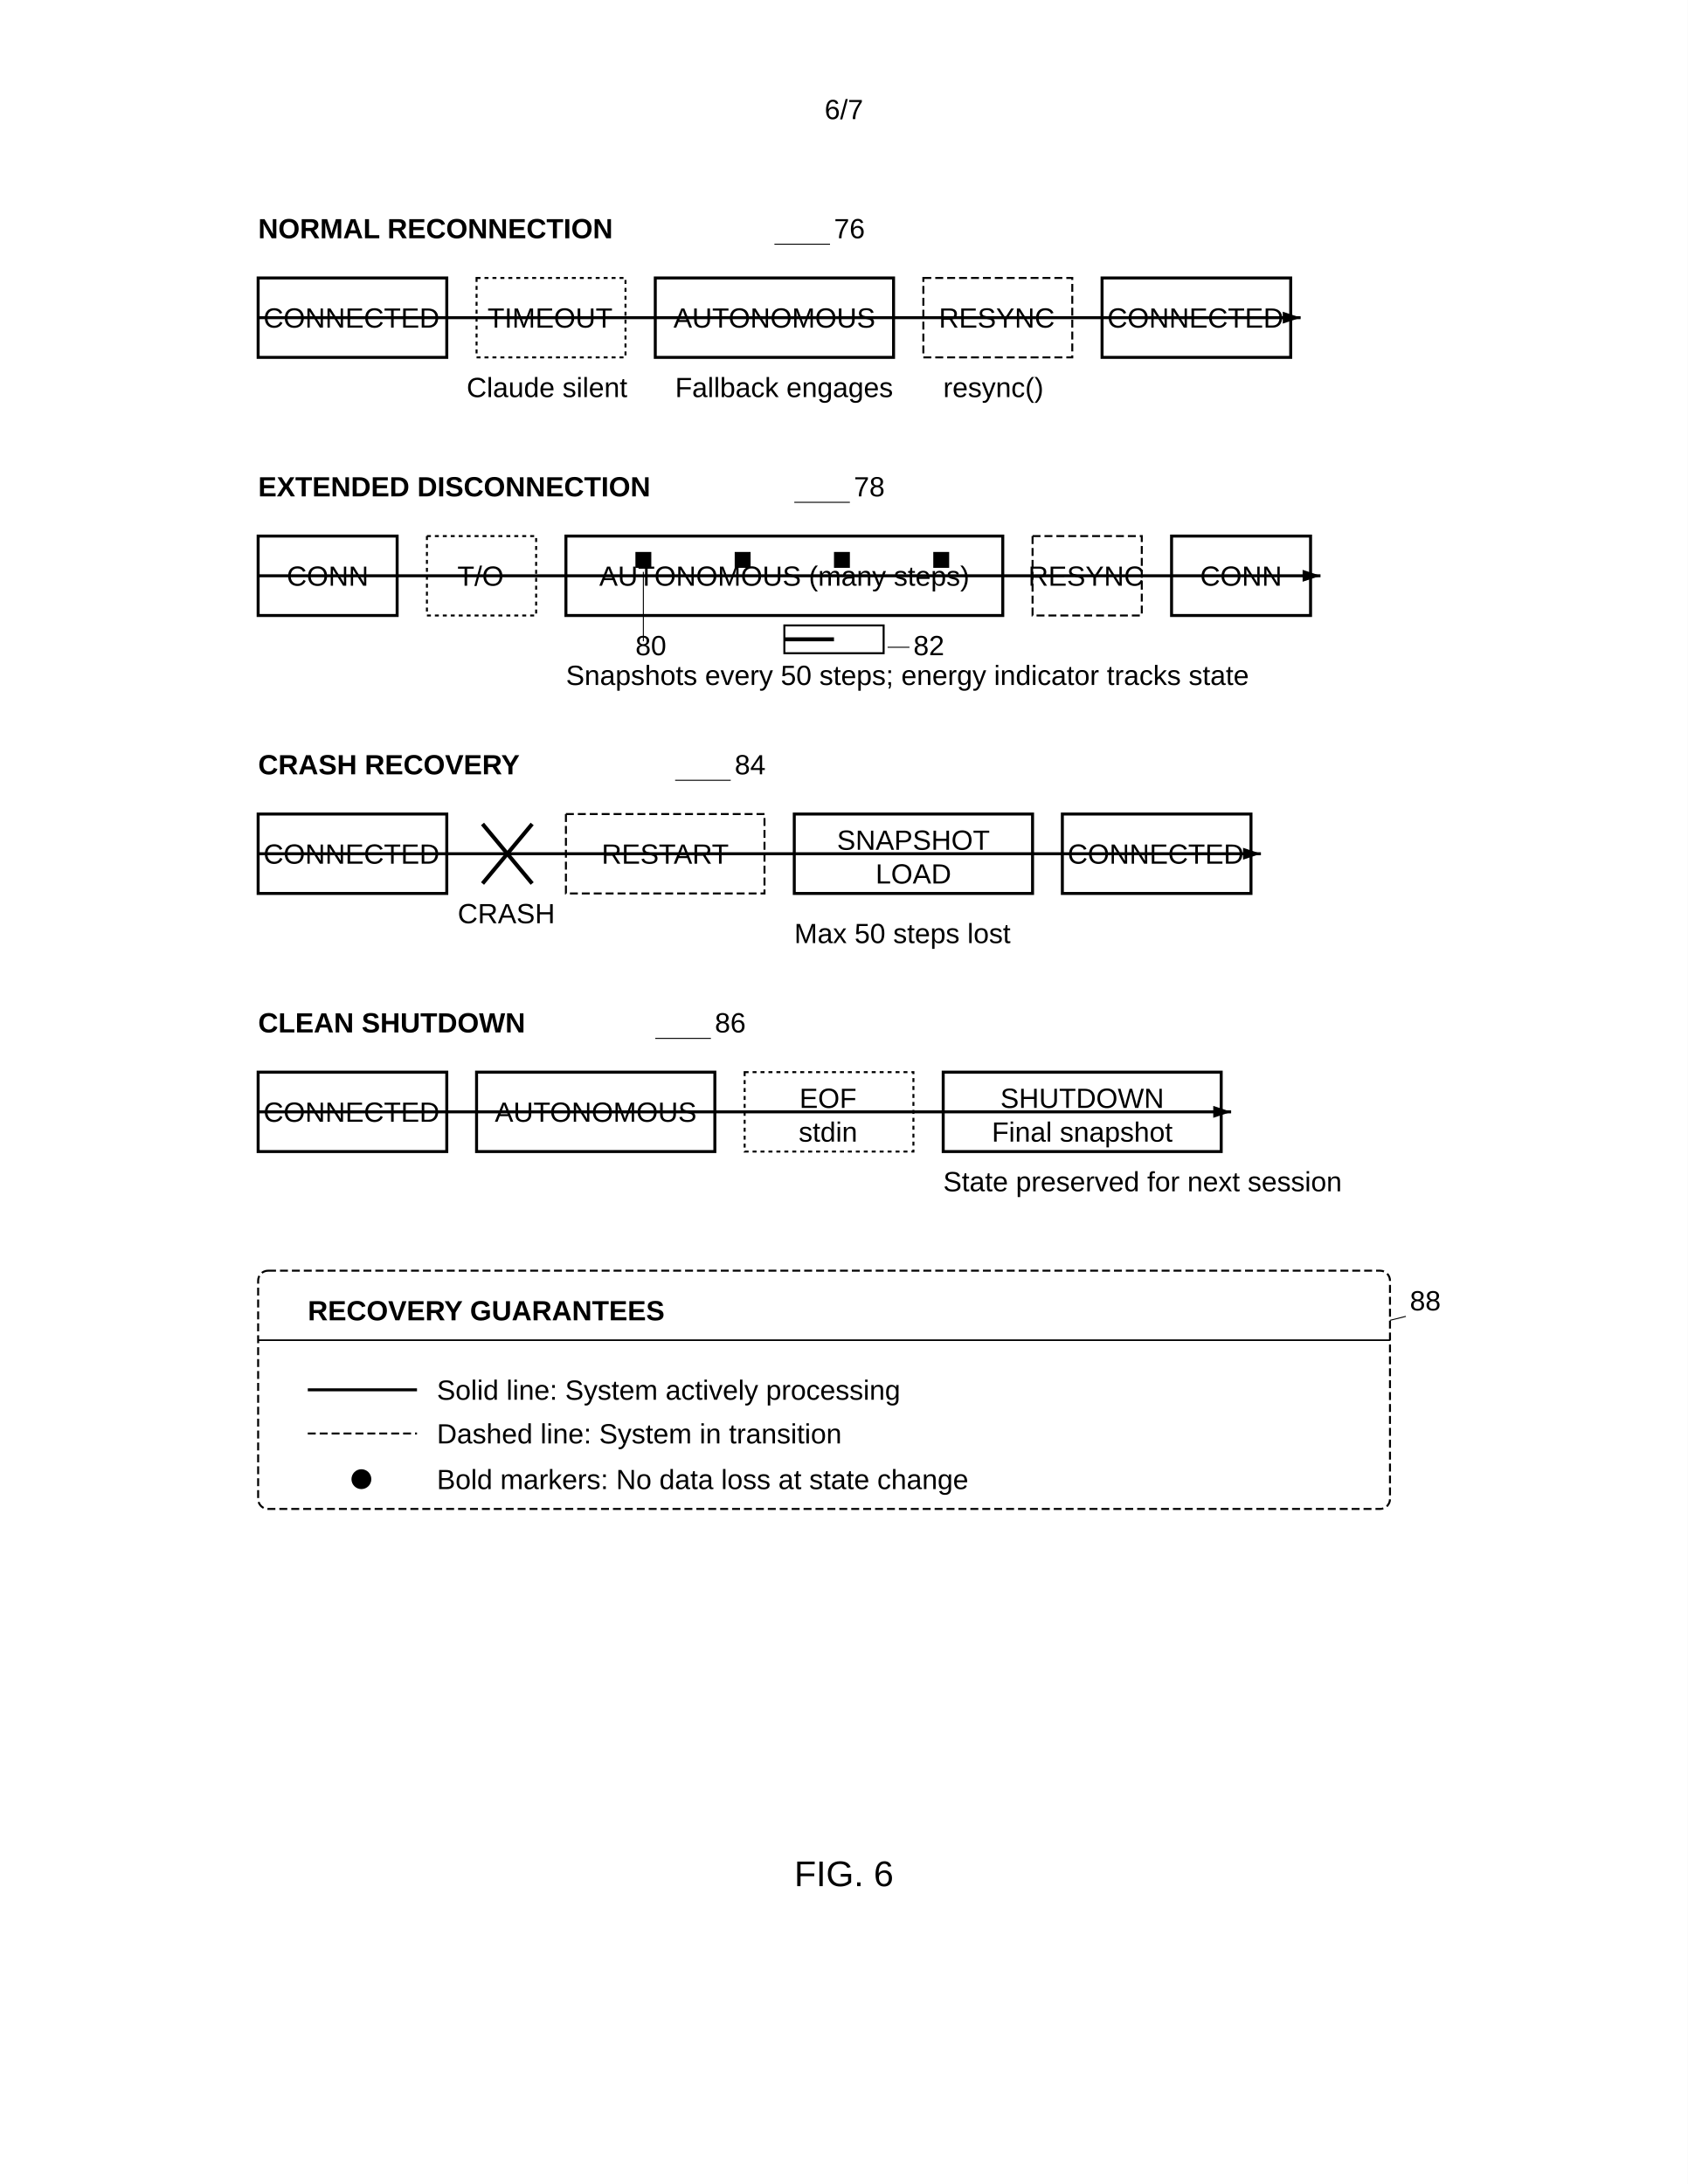
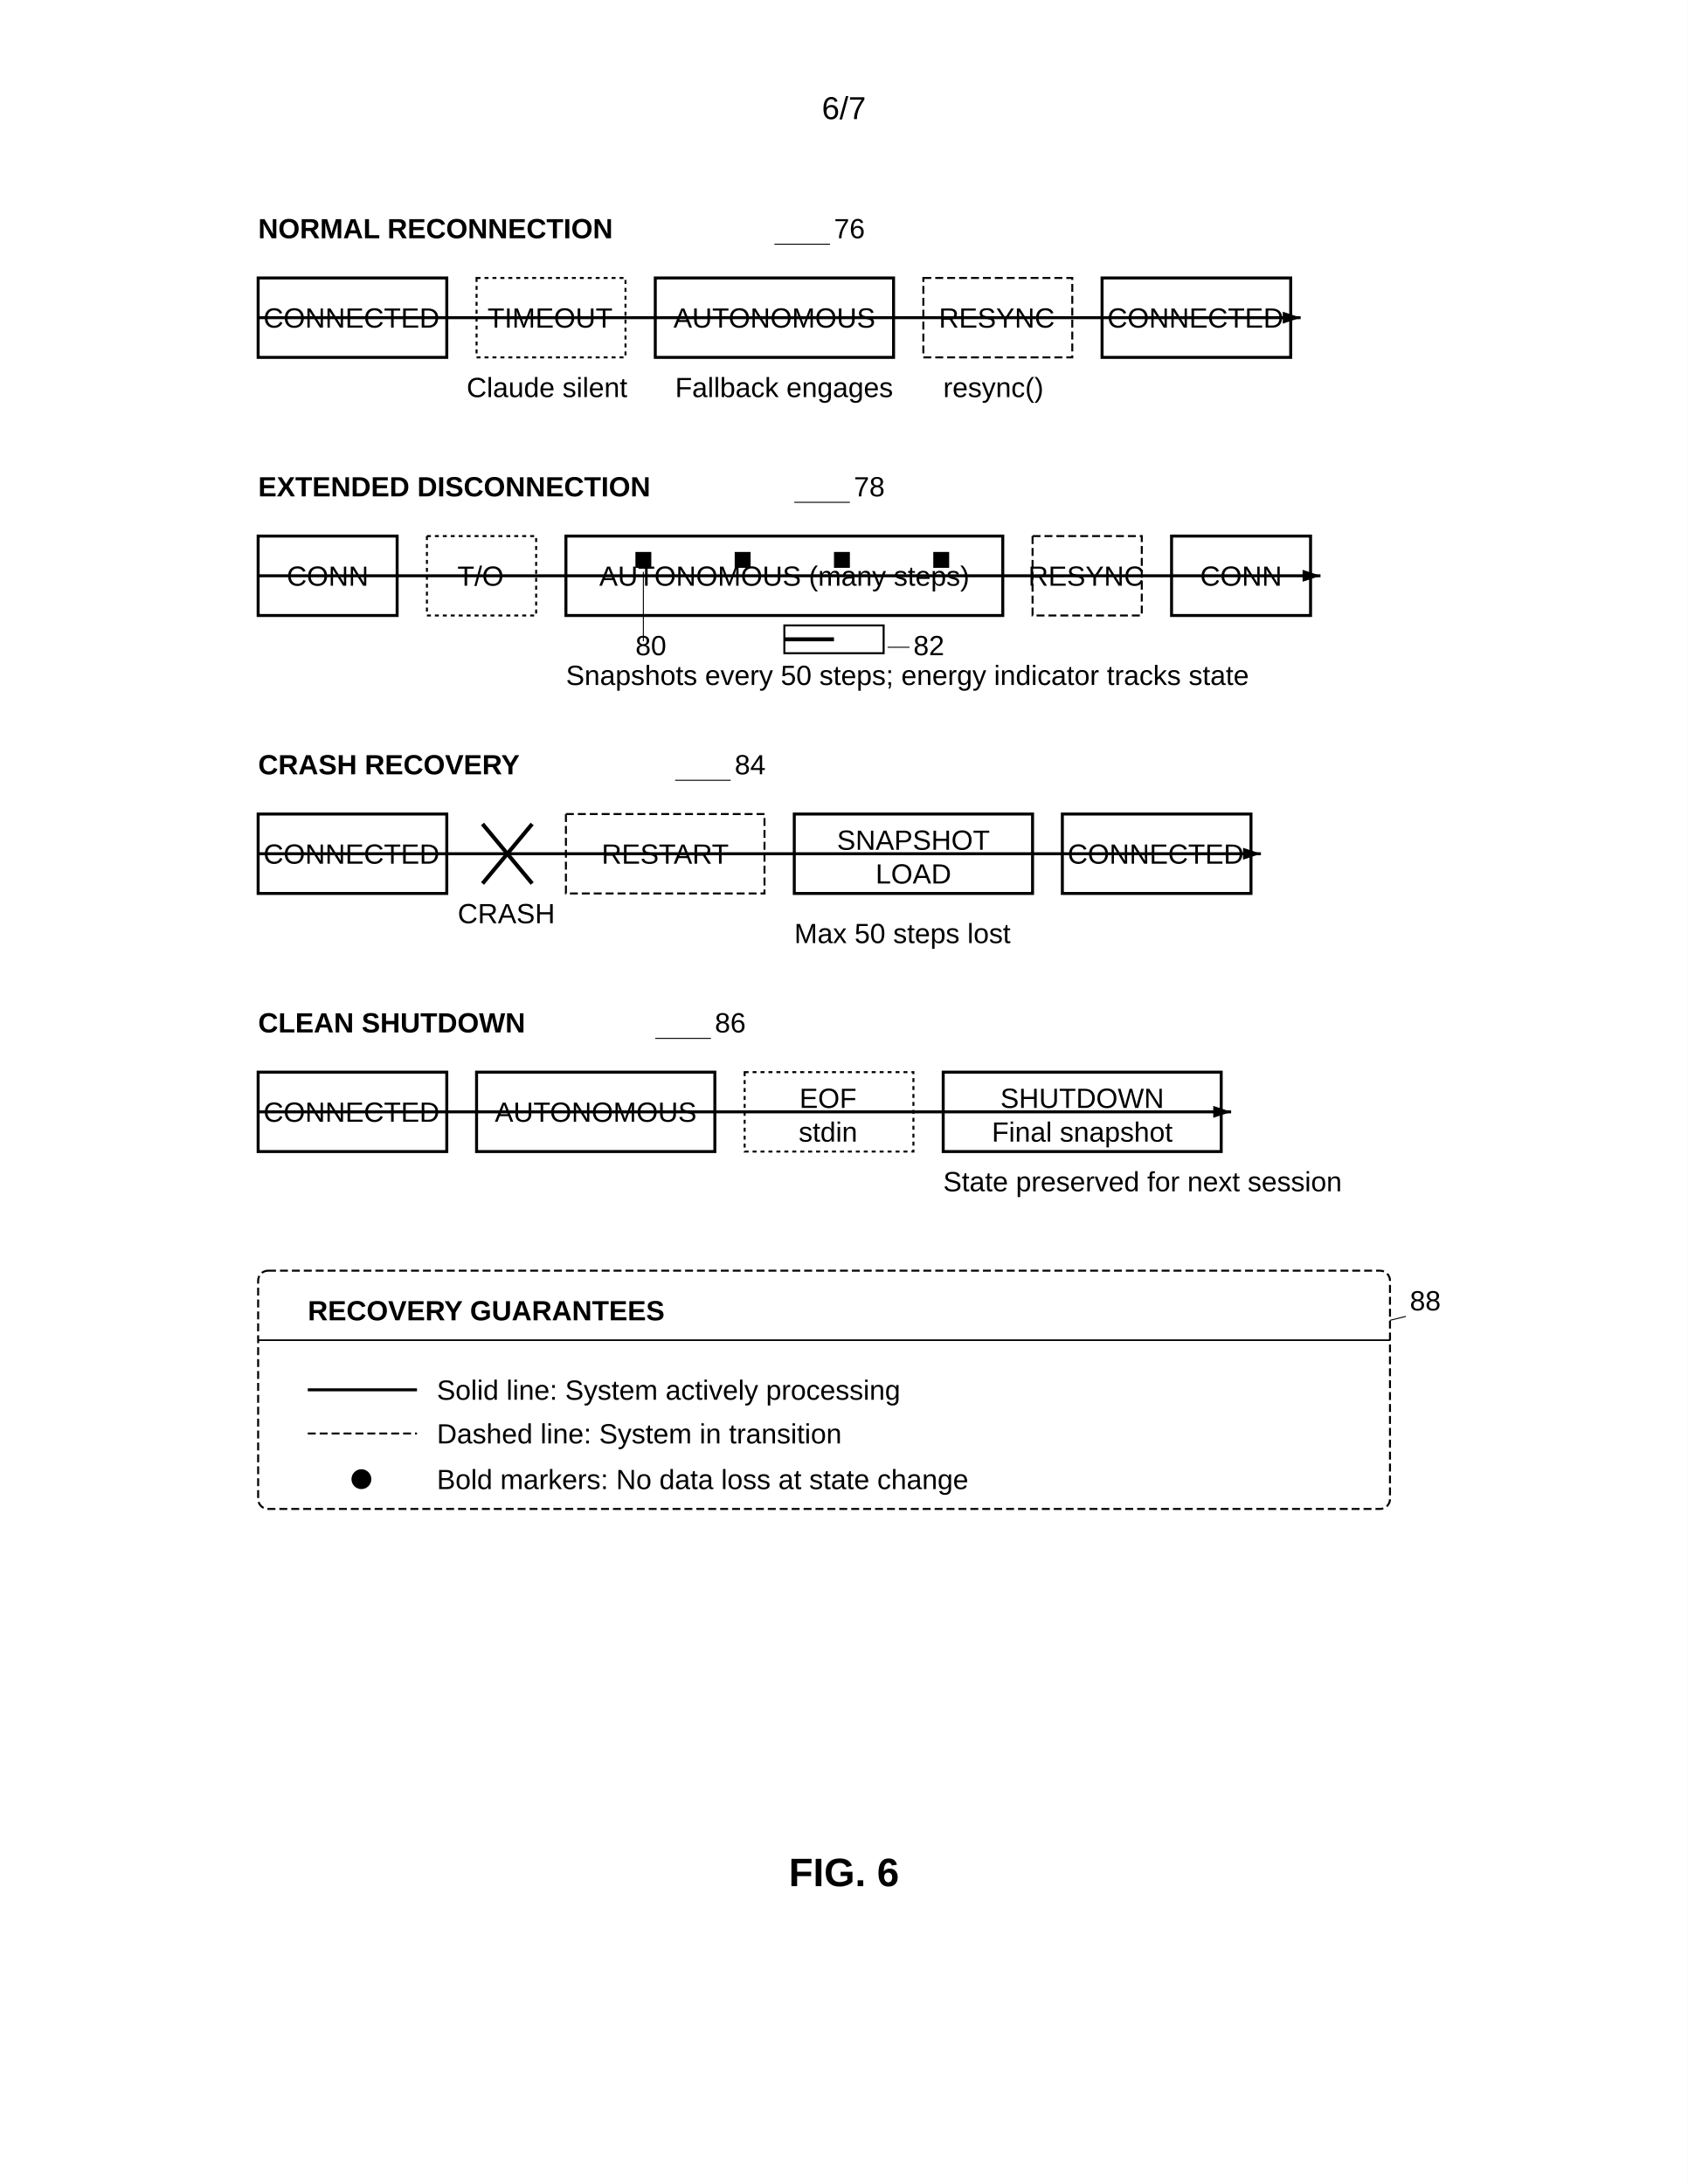
<svg xmlns="http://www.w3.org/2000/svg" width="8.5in" height="11in" viewBox="0 0 850 1100">
-   <rect width="100%" height="100%" fill="white" />
  <defs>
    <marker id="ah" markerWidth="6" markerHeight="4" refX="6" refY="2" orient="auto">
      <polygon points="0 0, 6 2, 0 4" fill="black" />
    </marker>
  </defs>
-   <text x="425" y="60" font-family="Arial" font-size="14" text-anchor="middle" fill="black">6/7</text>
-   <text x="130" y="120" font-family="Arial" font-size="14" font-weight="bold" fill="black">NORMAL RECONNECTION</text>
-   <text x="420" y="120" font-family="Arial" font-size="14" fill="black">76</text>
+   <rect width="100%" height="100%" fill="white" />
+   <text x="425" y="60" font-family="Arial, sans-serif" font-size="16" text-anchor="middle" fill="black">6/7</text>
+   <text x="130" y="120" font-family="Arial, sans-serif" font-size="14" font-weight="bold" fill="black">NORMAL RECONNECTION</text>
+   <text x="420" y="120" font-family="Arial, sans-serif" font-size="14" fill="black">76</text>
  <line x1="418" y1="123" x2="390" y2="123" stroke="black" stroke-width="0.5" />
  <line x1="130" y1="160" x2="655" y2="160" stroke="black" stroke-width="1.5" marker-end="url(#ah)" />
  <rect x="130" y="140" width="95" height="40" fill="none" stroke="black" stroke-width="1.5" />
-   <text x="177" y="165" font-family="Arial" font-size="14" text-anchor="middle" fill="black">CONNECTED</text>
+   <text x="177" y="165" font-family="Arial, sans-serif" font-size="14" text-anchor="middle" fill="black">CONNECTED</text>
  <rect x="240" y="140" width="75" height="40" fill="none" stroke="black" stroke-width="1" stroke-dasharray="2,2" />
-   <text x="277" y="165" font-family="Arial" font-size="14" text-anchor="middle" fill="black">TIMEOUT</text>
+   <text x="277" y="165" font-family="Arial, sans-serif" font-size="14" text-anchor="middle" fill="black">TIMEOUT</text>
  <rect x="330" y="140" width="120" height="40" fill="none" stroke="black" stroke-width="1.5" />
-   <text x="390" y="165" font-family="Arial" font-size="14" text-anchor="middle" fill="black">AUTONOMOUS</text>
+   <text x="390" y="165" font-family="Arial, sans-serif" font-size="14" text-anchor="middle" fill="black">AUTONOMOUS</text>
  <rect x="465" y="140" width="75" height="40" fill="none" stroke="black" stroke-width="1" stroke-dasharray="4,2" />
-   <text x="502" y="165" font-family="Arial" font-size="14" text-anchor="middle" fill="black">RESYNC</text>
+   <text x="502" y="165" font-family="Arial, sans-serif" font-size="14" text-anchor="middle" fill="black">RESYNC</text>
  <rect x="555" y="140" width="95" height="40" fill="none" stroke="black" stroke-width="1.5" />
-   <text x="602" y="165" font-family="Arial" font-size="14" text-anchor="middle" fill="black">CONNECTED</text>
-   <text x="235" y="200" font-family="Arial" font-size="14" fill="black">Claude silent</text>
-   <text x="340" y="200" font-family="Arial" font-size="14" fill="black">Fallback engages</text>
-   <text x="475" y="200" font-family="Arial" font-size="14" fill="black">resync()</text>
-   <text x="130" y="250" font-family="Arial" font-size="14" font-weight="bold" fill="black">EXTENDED DISCONNECTION</text>
-   <text x="430" y="250" font-family="Arial" font-size="14" fill="black">78</text>
+   <text x="602" y="165" font-family="Arial, sans-serif" font-size="14" text-anchor="middle" fill="black">CONNECTED</text>
+   <text x="235" y="200" font-family="Arial, sans-serif" font-size="14" fill="black">Claude silent</text>
+   <text x="340" y="200" font-family="Arial, sans-serif" font-size="14" fill="black">Fallback engages</text>
+   <text x="475" y="200" font-family="Arial, sans-serif" font-size="14" fill="black">resync()</text>
+   <text x="130" y="250" font-family="Arial, sans-serif" font-size="14" font-weight="bold" fill="black">EXTENDED DISCONNECTION</text>
+   <text x="430" y="250" font-family="Arial, sans-serif" font-size="14" fill="black">78</text>
  <line x1="428" y1="253" x2="400" y2="253" stroke="black" stroke-width="0.5" />
  <line x1="130" y1="290" x2="665" y2="290" stroke="black" stroke-width="1.5" marker-end="url(#ah)" />
  <rect x="130" y="270" width="70" height="40" fill="none" stroke="black" stroke-width="1.5" />
-   <text x="165" y="295" font-family="Arial" font-size="14" text-anchor="middle" fill="black">CONN</text>
+   <text x="165" y="295" font-family="Arial, sans-serif" font-size="14" text-anchor="middle" fill="black">CONN</text>
  <rect x="215" y="270" width="55" height="40" fill="none" stroke="black" stroke-width="1" stroke-dasharray="2,2" />
-   <text x="242" y="295" font-family="Arial" font-size="14" text-anchor="middle" fill="black">T/O</text>
+   <text x="242" y="295" font-family="Arial, sans-serif" font-size="14" text-anchor="middle" fill="black">T/O</text>
  <rect x="285" y="270" width="220" height="40" fill="none" stroke="black" stroke-width="1.5" />
-   <text x="395" y="295" font-family="Arial" font-size="14" text-anchor="middle" fill="black">AUTONOMOUS (many steps)</text>
+   <text x="395" y="295" font-family="Arial, sans-serif" font-size="14" text-anchor="middle" fill="black">AUTONOMOUS (many steps)</text>
  <rect x="320" y="278" width="8" height="8" fill="black" />
  <rect x="370" y="278" width="8" height="8" fill="black" />
  <rect x="420" y="278" width="8" height="8" fill="black" />
  <rect x="470" y="278" width="8" height="8" fill="black" />
-   <text x="320" y="330" font-family="Arial" font-size="14" fill="black">80</text>
+   <text x="320" y="330" font-family="Arial, sans-serif" font-size="14" fill="black">80</text>
  <line x1="324" y1="323" x2="324" y2="288" stroke="black" stroke-width="0.5" />
  <rect x="395" y="315" width="50" height="14" fill="none" stroke="black" stroke-width="1" />
  <line x1="395" y1="322" x2="420" y2="322" stroke="black" stroke-width="2" />
-   <text x="460" y="330" font-family="Arial" font-size="14" fill="black">82</text>
+   <text x="460" y="330" font-family="Arial, sans-serif" font-size="14" fill="black">82</text>
  <line x1="458" y1="326" x2="447" y2="326" stroke="black" stroke-width="0.5" />
  <rect x="520" y="270" width="55" height="40" fill="none" stroke="black" stroke-width="1" stroke-dasharray="4,2" />
-   <text x="547" y="295" font-family="Arial" font-size="14" text-anchor="middle" fill="black">RESYNC</text>
+   <text x="547" y="295" font-family="Arial, sans-serif" font-size="14" text-anchor="middle" fill="black">RESYNC</text>
  <rect x="590" y="270" width="70" height="40" fill="none" stroke="black" stroke-width="1.5" />
-   <text x="625" y="295" font-family="Arial" font-size="14" text-anchor="middle" fill="black">CONN</text>
-   <text x="285" y="345" font-family="Arial" font-size="14" fill="black">Snapshots every 50 steps; energy indicator tracks state</text>
-   <text x="130" y="390" font-family="Arial" font-size="14" font-weight="bold" fill="black">CRASH RECOVERY</text>
-   <text x="370" y="390" font-family="Arial" font-size="14" fill="black">84</text>
+   <text x="625" y="295" font-family="Arial, sans-serif" font-size="14" text-anchor="middle" fill="black">CONN</text>
+   <text x="285" y="345" font-family="Arial, sans-serif" font-size="14" fill="black">Snapshots every 50 steps; energy indicator tracks state</text>
+   <text x="130" y="390" font-family="Arial, sans-serif" font-size="14" font-weight="bold" fill="black">CRASH RECOVERY</text>
+   <text x="370" y="390" font-family="Arial, sans-serif" font-size="14" fill="black">84</text>
  <line x1="368" y1="393" x2="340" y2="393" stroke="black" stroke-width="0.5" />
  <line x1="130" y1="430" x2="635" y2="430" stroke="black" stroke-width="1.5" marker-end="url(#ah)" />
  <rect x="130" y="410" width="95" height="40" fill="none" stroke="black" stroke-width="1.5" />
-   <text x="177" y="435" font-family="Arial" font-size="14" text-anchor="middle" fill="black">CONNECTED</text>
+   <text x="177" y="435" font-family="Arial, sans-serif" font-size="14" text-anchor="middle" fill="black">CONNECTED</text>
  <line x1="243" y1="415" x2="268" y2="445" stroke="black" stroke-width="2" />
  <line x1="243" y1="445" x2="268" y2="415" stroke="black" stroke-width="2" />
-   <text x="255" y="465" font-family="Arial" font-size="14" text-anchor="middle" fill="black">CRASH</text>
+   <text x="255" y="465" font-family="Arial, sans-serif" font-size="14" text-anchor="middle" fill="black">CRASH</text>
  <rect x="285" y="410" width="100" height="40" fill="none" stroke="black" stroke-width="1" stroke-dasharray="4,2" />
-   <text x="335" y="435" font-family="Arial" font-size="14" text-anchor="middle" fill="black">RESTART</text>
+   <text x="335" y="435" font-family="Arial, sans-serif" font-size="14" text-anchor="middle" fill="black">RESTART</text>
  <rect x="400" y="410" width="120" height="40" fill="none" stroke="black" stroke-width="1.5" />
-   <text x="460" y="428" font-family="Arial" font-size="14" text-anchor="middle" fill="black">SNAPSHOT</text>
-   <text x="460" y="445" font-family="Arial" font-size="14" text-anchor="middle" fill="black">LOAD</text>
+   <text x="460" y="428" font-family="Arial, sans-serif" font-size="14" text-anchor="middle" fill="black">SNAPSHOT</text>
+   <text x="460" y="445" font-family="Arial, sans-serif" font-size="14" text-anchor="middle" fill="black">LOAD</text>
  <rect x="535" y="410" width="95" height="40" fill="none" stroke="black" stroke-width="1.5" />
-   <text x="582" y="435" font-family="Arial" font-size="14" text-anchor="middle" fill="black">CONNECTED</text>
-   <text x="400" y="475" font-family="Arial" font-size="14" fill="black">Max 50 steps lost</text>
-   <text x="130" y="520" font-family="Arial" font-size="14" font-weight="bold" fill="black">CLEAN SHUTDOWN</text>
-   <text x="360" y="520" font-family="Arial" font-size="14" fill="black">86</text>
+   <text x="582" y="435" font-family="Arial, sans-serif" font-size="14" text-anchor="middle" fill="black">CONNECTED</text>
+   <text x="400" y="475" font-family="Arial, sans-serif" font-size="14" fill="black">Max 50 steps lost</text>
+   <text x="130" y="520" font-family="Arial, sans-serif" font-size="14" font-weight="bold" fill="black">CLEAN SHUTDOWN</text>
+   <text x="360" y="520" font-family="Arial, sans-serif" font-size="14" fill="black">86</text>
  <line x1="358" y1="523" x2="330" y2="523" stroke="black" stroke-width="0.5" />
  <line x1="130" y1="560" x2="620" y2="560" stroke="black" stroke-width="1.5" marker-end="url(#ah)" />
  <rect x="130" y="540" width="95" height="40" fill="none" stroke="black" stroke-width="1.5" />
-   <text x="177" y="565" font-family="Arial" font-size="14" text-anchor="middle" fill="black">CONNECTED</text>
+   <text x="177" y="565" font-family="Arial, sans-serif" font-size="14" text-anchor="middle" fill="black">CONNECTED</text>
  <rect x="240" y="540" width="120" height="40" fill="none" stroke="black" stroke-width="1.5" />
-   <text x="300" y="565" font-family="Arial" font-size="14" text-anchor="middle" fill="black">AUTONOMOUS</text>
+   <text x="300" y="565" font-family="Arial, sans-serif" font-size="14" text-anchor="middle" fill="black">AUTONOMOUS</text>
  <rect x="375" y="540" width="85" height="40" fill="none" stroke="black" stroke-width="1" stroke-dasharray="2,2" />
-   <text x="417" y="558" font-family="Arial" font-size="14" text-anchor="middle" fill="black">EOF</text>
-   <text x="417" y="575" font-family="Arial" font-size="14" text-anchor="middle" fill="black">stdin</text>
+   <text x="417" y="558" font-family="Arial, sans-serif" font-size="14" text-anchor="middle" fill="black">EOF</text>
+   <text x="417" y="575" font-family="Arial, sans-serif" font-size="14" text-anchor="middle" fill="black">stdin</text>
  <rect x="475" y="540" width="140" height="40" fill="none" stroke="black" stroke-width="1.5" />
-   <text x="545" y="558" font-family="Arial" font-size="14" text-anchor="middle" fill="black">SHUTDOWN</text>
-   <text x="545" y="575" font-family="Arial" font-size="14" text-anchor="middle" fill="black">Final snapshot</text>
-   <text x="475" y="600" font-family="Arial" font-size="14" fill="black">State preserved for next session</text>
+   <text x="545" y="558" font-family="Arial, sans-serif" font-size="14" text-anchor="middle" fill="black">SHUTDOWN</text>
+   <text x="545" y="575" font-family="Arial, sans-serif" font-size="14" text-anchor="middle" fill="black">Final snapshot</text>
+   <text x="475" y="600" font-family="Arial, sans-serif" font-size="14" fill="black">State preserved for next session</text>
  <rect x="130" y="640" width="570" height="120" rx="5" fill="none" stroke="black" stroke-width="1" stroke-dasharray="4,2" />
-   <text x="155" y="665" font-family="Arial" font-size="14" font-weight="bold" fill="black">RECOVERY GUARANTEES</text>
+   <text x="155" y="665" font-family="Arial, sans-serif" font-size="14" font-weight="bold" fill="black">RECOVERY GUARANTEES</text>
  <line x1="130" y1="675" x2="700" y2="675" stroke="black" stroke-width="0.8" />
  <line x1="155" y1="700" x2="210" y2="700" stroke="black" stroke-width="1.5" />
-   <text x="220" y="705" font-family="Arial" font-size="14" fill="black">Solid line: System actively processing</text>
+   <text x="220" y="705" font-family="Arial, sans-serif" font-size="14" fill="black">Solid line: System actively processing</text>
  <line x1="155" y1="722" x2="210" y2="722" stroke="black" stroke-width="1" stroke-dasharray="4,2" />
-   <text x="220" y="727" font-family="Arial" font-size="14" fill="black">Dashed line: System in transition</text>
+   <text x="220" y="727" font-family="Arial, sans-serif" font-size="14" fill="black">Dashed line: System in transition</text>
  <circle cx="182" cy="745" r="5" fill="black" />
-   <text x="220" y="750" font-family="Arial" font-size="14" fill="black">Bold markers: No data loss at state change</text>
-   <text x="710" y="660" font-family="Arial" font-size="14" fill="black">88</text>
+   <text x="220" y="750" font-family="Arial, sans-serif" font-size="14" fill="black">Bold markers: No data loss at state change</text>
+   <text x="710" y="660" font-family="Arial, sans-serif" font-size="14" fill="black">88</text>
  <line x1="708" y1="663" x2="700" y2="665" stroke="black" stroke-width="0.5" />
-   <text x="425" y="950" font-family="Arial" font-size="18" text-anchor="middle" fill="black">FIG. 6</text>
+   <text x="425" y="950" font-family="Arial, sans-serif" font-size="20" font-weight="bold" text-anchor="middle" fill="black">FIG. 6</text>
</svg>
